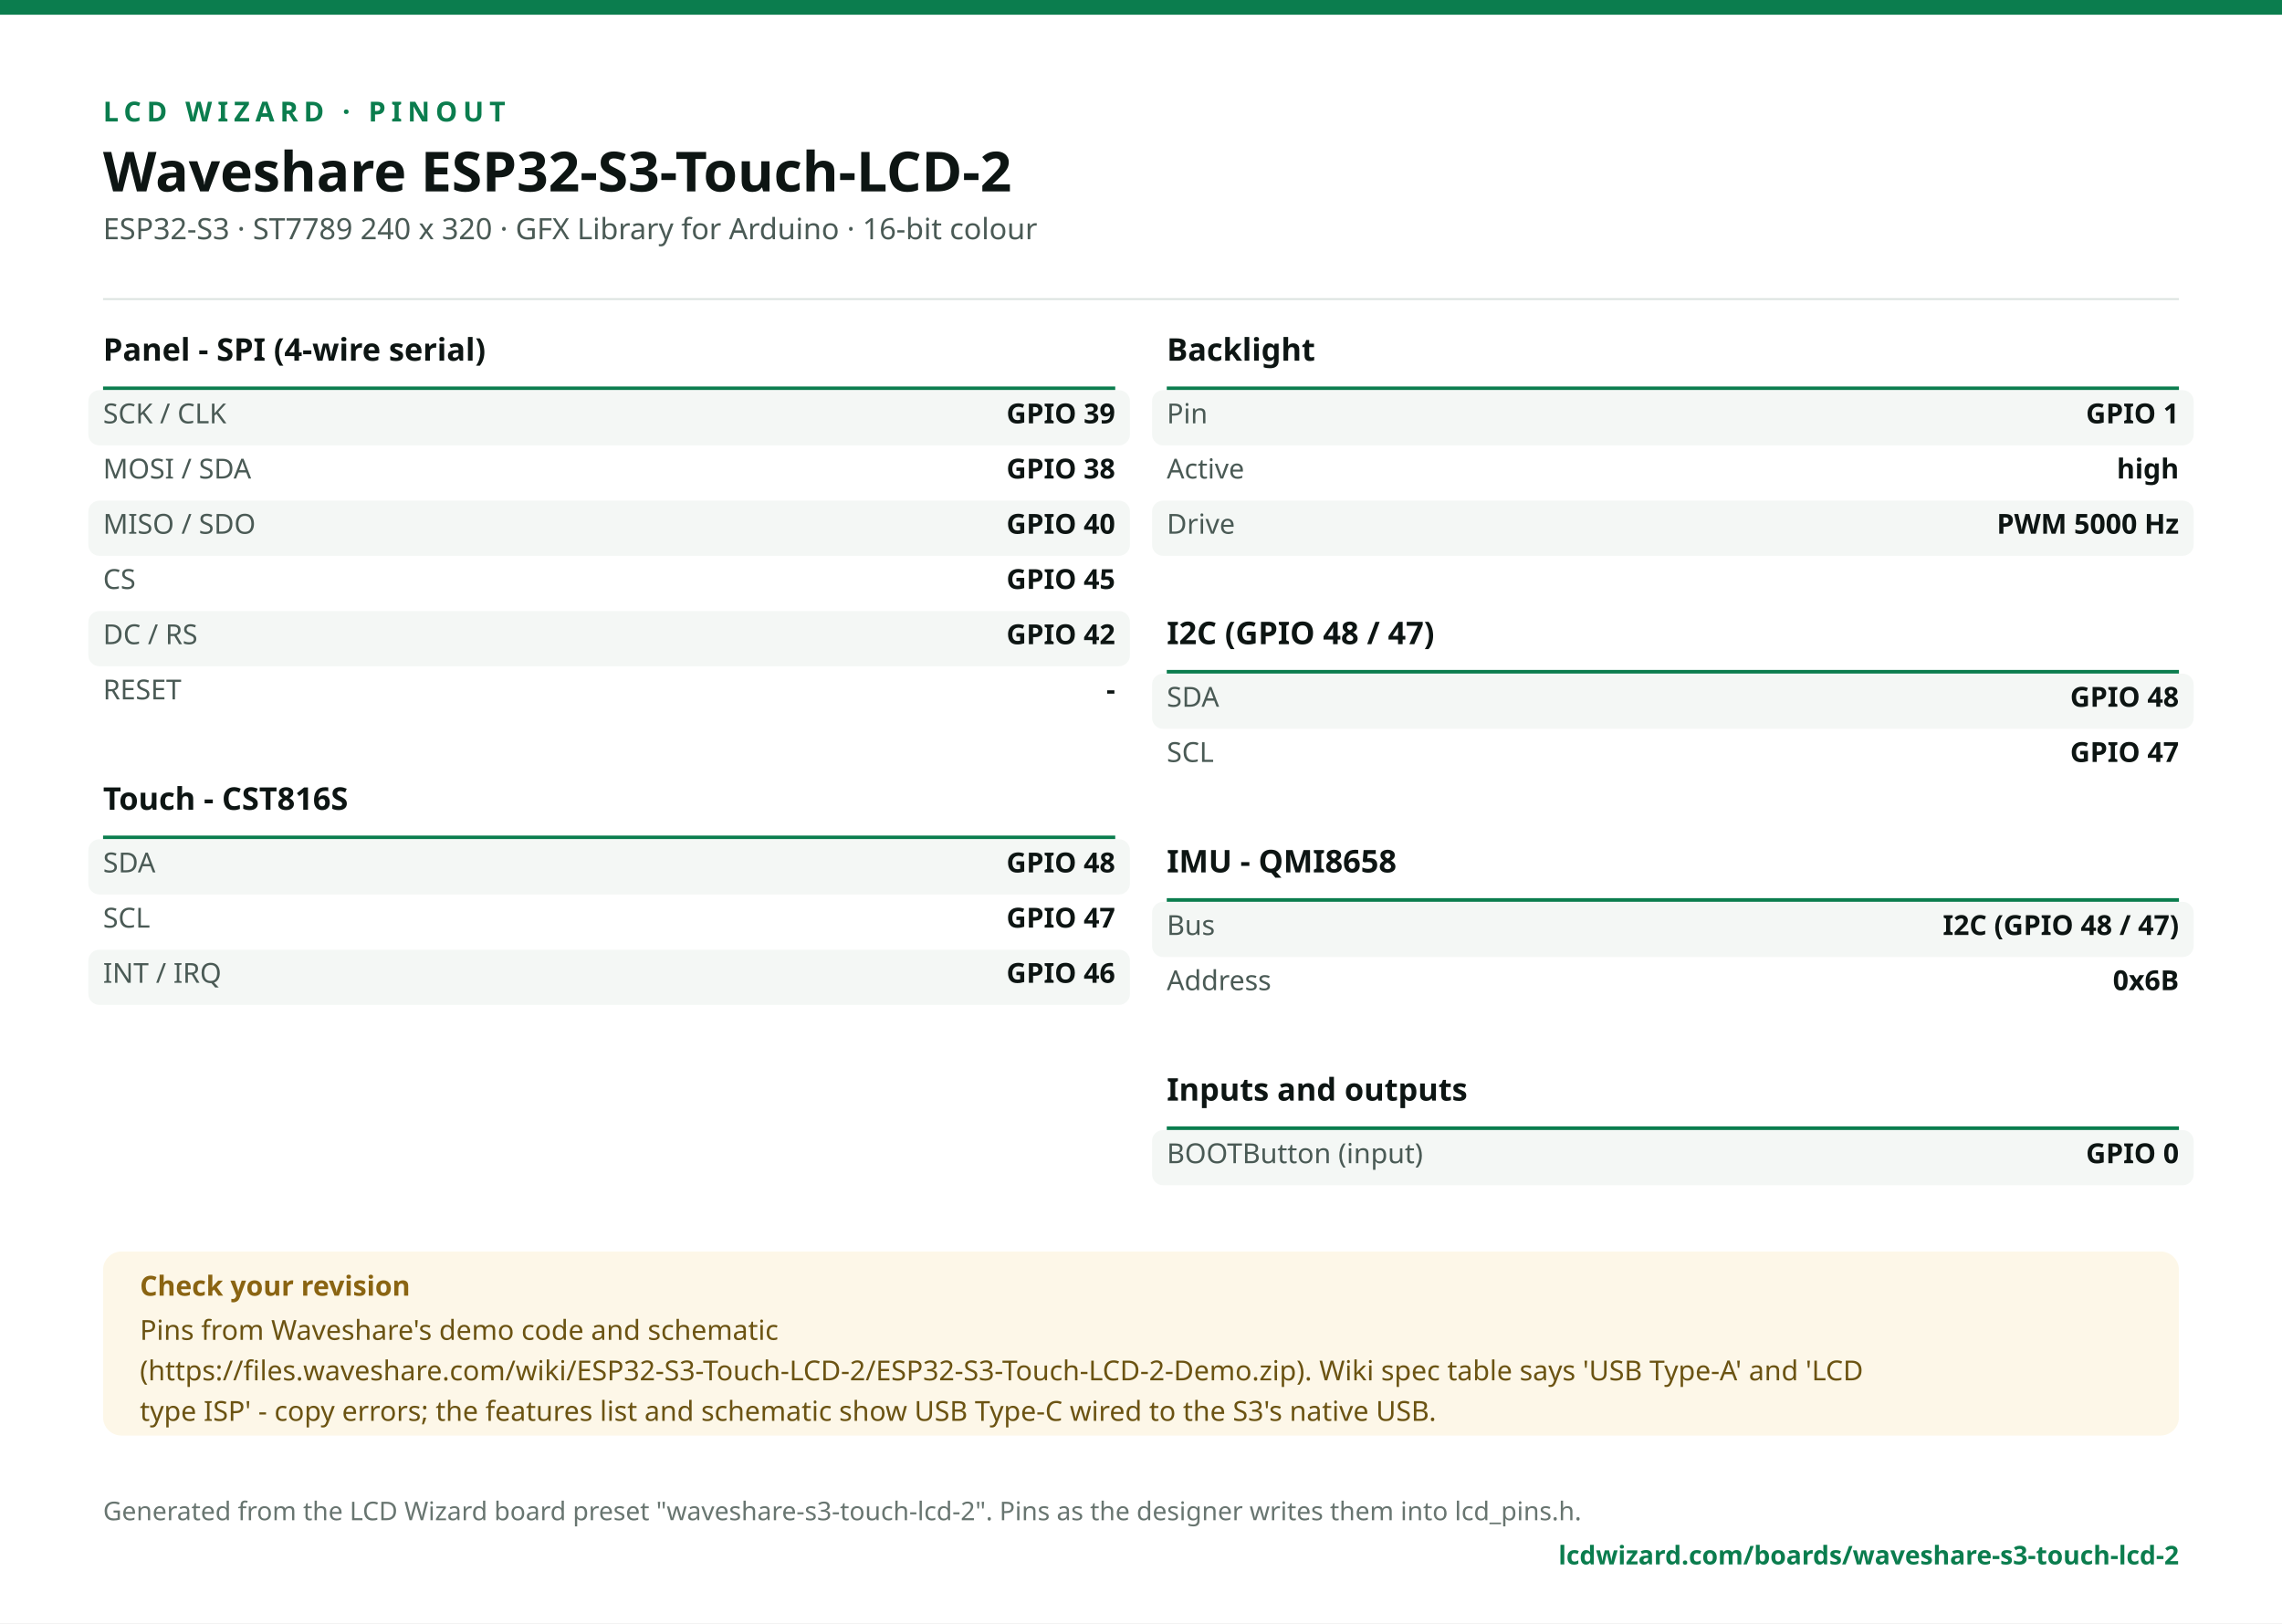
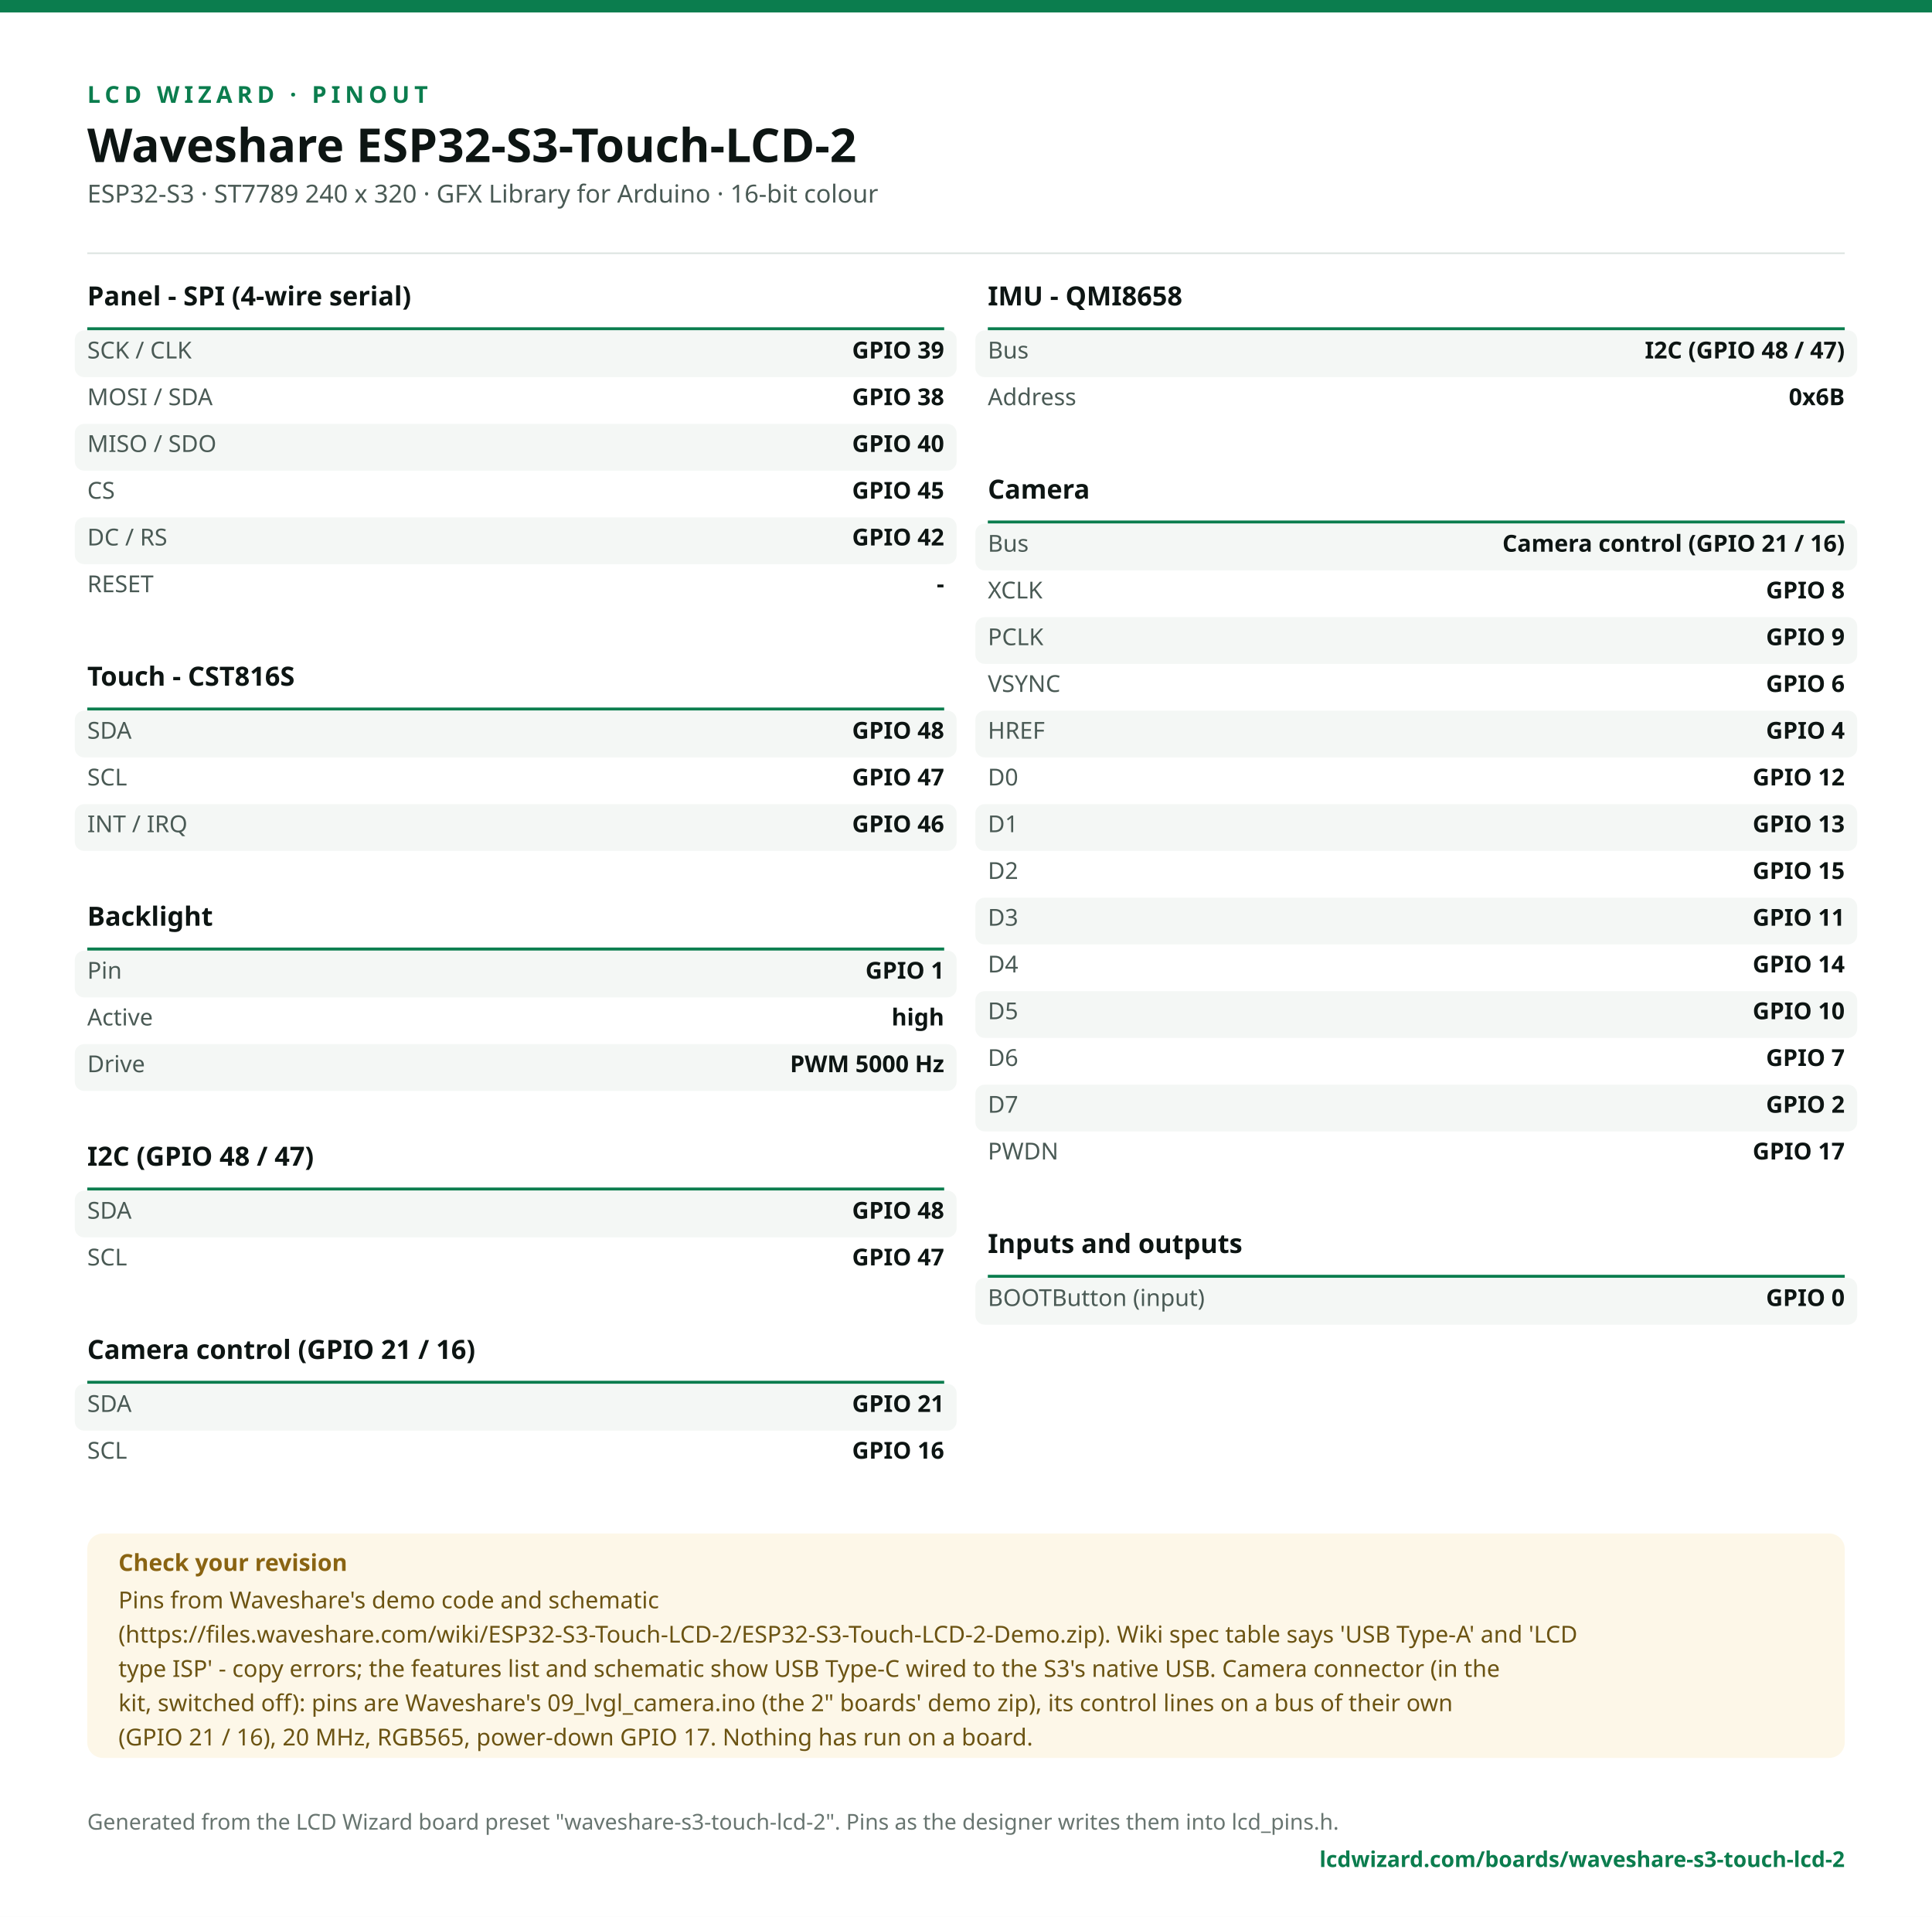
- <svg xmlns="http://www.w3.org/2000/svg" width="1240" height="882" viewBox="0 0 1240 882">
-   <rect width="1240" height="882" fill="#ffffff" />
+ <svg xmlns="http://www.w3.org/2000/svg" width="1240" height="1230" viewBox="0 0 1240 1230">
+   <rect width="1240" height="1230" fill="#ffffff" />
  <rect x="0" y="0" width="1240" height="8" fill="#0b7d4e" />
  <text x="56" y="66" font-family="Montserrat" font-weight="700" font-size="15" letter-spacing="3" fill="#0b7d4e">LCD WIZARD  ·  PINOUT</text>
  <text x="56" y="104" font-family="Montserrat" font-weight="700" font-size="30" fill="#0d1513">Waveshare ESP32-S3-Touch-LCD-2</text>
  <text x="56" y="130" font-family="Montserrat" font-weight="500" font-size="16" fill="#4a5a55">ESP32-S3   ·   ST7789 240 x 320   ·   GFX Library for Arduino   ·   16-bit colour</text>
  <rect x="56" y="162" width="1128" height="1" fill="#dbe3df" />
  <text x="56" y="196" font-family="Montserrat" font-weight="700" font-size="17" fill="#0d1513">Panel - SPI (4-wire serial)</text>
  <rect x="56" y="210" width="550" height="2" fill="#0b7d4e" />
  <rect x="48" y="212" width="566" height="30" rx="6" fill="#f4f7f5" />
  <text x="56" y="230" font-family="Montserrat" font-weight="500" font-size="15" fill="#4a5a55">SCK / CLK</text>
  <text x="606" text-anchor="end" y="230" font-family="Montserrat" font-weight="700" font-size="15" fill="#0d1513">GPIO 39</text>
  <text x="56" y="260" font-family="Montserrat" font-weight="500" font-size="15" fill="#4a5a55">MOSI / SDA</text>
  <text x="606" text-anchor="end" y="260" font-family="Montserrat" font-weight="700" font-size="15" fill="#0d1513">GPIO 38</text>
  <rect x="48" y="272" width="566" height="30" rx="6" fill="#f4f7f5" />
  <text x="56" y="290" font-family="Montserrat" font-weight="500" font-size="15" fill="#4a5a55">MISO / SDO</text>
  <text x="606" text-anchor="end" y="290" font-family="Montserrat" font-weight="700" font-size="15" fill="#0d1513">GPIO 40</text>
  <text x="56" y="320" font-family="Montserrat" font-weight="500" font-size="15" fill="#4a5a55">CS</text>
  <text x="606" text-anchor="end" y="320" font-family="Montserrat" font-weight="700" font-size="15" fill="#0d1513">GPIO 45</text>
  <rect x="48" y="332" width="566" height="30" rx="6" fill="#f4f7f5" />
  <text x="56" y="350" font-family="Montserrat" font-weight="500" font-size="15" fill="#4a5a55">DC / RS</text>
  <text x="606" text-anchor="end" y="350" font-family="Montserrat" font-weight="700" font-size="15" fill="#0d1513">GPIO 42</text>
  <text x="56" y="380" font-family="Montserrat" font-weight="500" font-size="15" fill="#4a5a55">RESET</text>
  <text x="606" text-anchor="end" y="380" font-family="Montserrat" font-weight="700" font-size="15" fill="#0d1513">-</text>
  <text x="56" y="440" font-family="Montserrat" font-weight="700" font-size="17" fill="#0d1513">Touch - CST816S</text>
  <rect x="56" y="454" width="550" height="2" fill="#0b7d4e" />
  <rect x="48" y="456" width="566" height="30" rx="6" fill="#f4f7f5" />
  <text x="56" y="474" font-family="Montserrat" font-weight="500" font-size="15" fill="#4a5a55">SDA</text>
  <text x="606" text-anchor="end" y="474" font-family="Montserrat" font-weight="700" font-size="15" fill="#0d1513">GPIO 48</text>
  <text x="56" y="504" font-family="Montserrat" font-weight="500" font-size="15" fill="#4a5a55">SCL</text>
  <text x="606" text-anchor="end" y="504" font-family="Montserrat" font-weight="700" font-size="15" fill="#0d1513">GPIO 47</text>
  <rect x="48" y="516" width="566" height="30" rx="6" fill="#f4f7f5" />
  <text x="56" y="534" font-family="Montserrat" font-weight="500" font-size="15" fill="#4a5a55">INT / IRQ</text>
  <text x="606" text-anchor="end" y="534" font-family="Montserrat" font-weight="700" font-size="15" fill="#0d1513">GPIO 46</text>
-   <text x="634" y="196" font-family="Montserrat" font-weight="700" font-size="17" fill="#0d1513">Backlight</text>
+   <text x="56" y="594" font-family="Montserrat" font-weight="700" font-size="17" fill="#0d1513">Backlight</text>
+   <rect x="56" y="608" width="550" height="2" fill="#0b7d4e" />
+   <rect x="48" y="610" width="566" height="30" rx="6" fill="#f4f7f5" />
+   <text x="56" y="628" font-family="Montserrat" font-weight="500" font-size="15" fill="#4a5a55">Pin</text>
+   <text x="606" text-anchor="end" y="628" font-family="Montserrat" font-weight="700" font-size="15" fill="#0d1513">GPIO 1</text>
+   <text x="56" y="658" font-family="Montserrat" font-weight="500" font-size="15" fill="#4a5a55">Active</text>
+   <text x="606" text-anchor="end" y="658" font-family="Montserrat" font-weight="700" font-size="15" fill="#0d1513">high</text>
+   <rect x="48" y="670" width="566" height="30" rx="6" fill="#f4f7f5" />
+   <text x="56" y="688" font-family="Montserrat" font-weight="500" font-size="15" fill="#4a5a55">Drive</text>
+   <text x="606" text-anchor="end" y="688" font-family="Montserrat" font-weight="700" font-size="15" fill="#0d1513">PWM 5000 Hz</text>
+   <text x="56" y="748" font-family="Montserrat" font-weight="700" font-size="17" fill="#0d1513">I2C (GPIO 48 / 47)</text>
+   <rect x="56" y="762" width="550" height="2" fill="#0b7d4e" />
+   <rect x="48" y="764" width="566" height="30" rx="6" fill="#f4f7f5" />
+   <text x="56" y="782" font-family="Montserrat" font-weight="500" font-size="15" fill="#4a5a55">SDA</text>
+   <text x="606" text-anchor="end" y="782" font-family="Montserrat" font-weight="700" font-size="15" fill="#0d1513">GPIO 48</text>
+   <text x="56" y="812" font-family="Montserrat" font-weight="500" font-size="15" fill="#4a5a55">SCL</text>
+   <text x="606" text-anchor="end" y="812" font-family="Montserrat" font-weight="700" font-size="15" fill="#0d1513">GPIO 47</text>
+   <text x="56" y="872" font-family="Montserrat" font-weight="700" font-size="17" fill="#0d1513">Camera control (GPIO 21 / 16)</text>
+   <rect x="56" y="886" width="550" height="2" fill="#0b7d4e" />
+   <rect x="48" y="888" width="566" height="30" rx="6" fill="#f4f7f5" />
+   <text x="56" y="906" font-family="Montserrat" font-weight="500" font-size="15" fill="#4a5a55">SDA</text>
+   <text x="606" text-anchor="end" y="906" font-family="Montserrat" font-weight="700" font-size="15" fill="#0d1513">GPIO 21</text>
+   <text x="56" y="936" font-family="Montserrat" font-weight="500" font-size="15" fill="#4a5a55">SCL</text>
+   <text x="606" text-anchor="end" y="936" font-family="Montserrat" font-weight="700" font-size="15" fill="#0d1513">GPIO 16</text>
+   <text x="634" y="196" font-family="Montserrat" font-weight="700" font-size="17" fill="#0d1513">IMU - QMI8658</text>
  <rect x="634" y="210" width="550" height="2" fill="#0b7d4e" />
  <rect x="626" y="212" width="566" height="30" rx="6" fill="#f4f7f5" />
-   <text x="634" y="230" font-family="Montserrat" font-weight="500" font-size="15" fill="#4a5a55">Pin</text>
-   <text x="1184" text-anchor="end" y="230" font-family="Montserrat" font-weight="700" font-size="15" fill="#0d1513">GPIO 1</text>
-   <text x="634" y="260" font-family="Montserrat" font-weight="500" font-size="15" fill="#4a5a55">Active</text>
-   <text x="1184" text-anchor="end" y="260" font-family="Montserrat" font-weight="700" font-size="15" fill="#0d1513">high</text>
-   <rect x="626" y="272" width="566" height="30" rx="6" fill="#f4f7f5" />
-   <text x="634" y="290" font-family="Montserrat" font-weight="500" font-size="15" fill="#4a5a55">Drive</text>
-   <text x="1184" text-anchor="end" y="290" font-family="Montserrat" font-weight="700" font-size="15" fill="#0d1513">PWM 5000 Hz</text>
-   <text x="634" y="350" font-family="Montserrat" font-weight="700" font-size="17" fill="#0d1513">I2C (GPIO 48 / 47)</text>
-   <rect x="634" y="364" width="550" height="2" fill="#0b7d4e" />
-   <rect x="626" y="366" width="566" height="30" rx="6" fill="#f4f7f5" />
-   <text x="634" y="384" font-family="Montserrat" font-weight="500" font-size="15" fill="#4a5a55">SDA</text>
-   <text x="1184" text-anchor="end" y="384" font-family="Montserrat" font-weight="700" font-size="15" fill="#0d1513">GPIO 48</text>
-   <text x="634" y="414" font-family="Montserrat" font-weight="500" font-size="15" fill="#4a5a55">SCL</text>
-   <text x="1184" text-anchor="end" y="414" font-family="Montserrat" font-weight="700" font-size="15" fill="#0d1513">GPIO 47</text>
-   <text x="634" y="474" font-family="Montserrat" font-weight="700" font-size="17" fill="#0d1513">IMU - QMI8658</text>
-   <rect x="634" y="488" width="550" height="2" fill="#0b7d4e" />
-   <rect x="626" y="490" width="566" height="30" rx="6" fill="#f4f7f5" />
-   <text x="634" y="508" font-family="Montserrat" font-weight="500" font-size="15" fill="#4a5a55">Bus</text>
-   <text x="1184" text-anchor="end" y="508" font-family="Montserrat" font-weight="700" font-size="15" fill="#0d1513">I2C (GPIO 48 / 47)</text>
-   <text x="634" y="538" font-family="Montserrat" font-weight="500" font-size="15" fill="#4a5a55">Address</text>
-   <text x="1184" text-anchor="end" y="538" font-family="Montserrat" font-weight="700" font-size="15" fill="#0d1513">0x6B</text>
-   <text x="634" y="598" font-family="Montserrat" font-weight="700" font-size="17" fill="#0d1513">Inputs and outputs</text>
-   <rect x="634" y="612" width="550" height="2" fill="#0b7d4e" />
-   <rect x="626" y="614" width="566" height="30" rx="6" fill="#f4f7f5" />
-   <text x="634" y="632" font-family="Montserrat" font-weight="500" font-size="15" fill="#4a5a55">BOOTButton (input)</text>
-   <text x="1184" text-anchor="end" y="632" font-family="Montserrat" font-weight="700" font-size="15" fill="#0d1513">GPIO 0</text>
-   <rect x="56" y="680" width="1128" height="100" rx="10" fill="#fdf7e8" />
-   <text x="76" y="704" font-family="Montserrat" font-weight="700" font-size="15" fill="#8a6412">Check your revision</text>
-   <text x="76" y="728" font-family="Montserrat" font-weight="500" font-size="15" fill="#6b5312">Pins from Waveshare's demo code and schematic</text>
-   <text x="76" y="750" font-family="Montserrat" font-weight="500" font-size="15" fill="#6b5312">(https://files.waveshare.com/wiki/ESP32-S3-Touch-LCD-2/ESP32-S3-Touch-LCD-2-Demo.zip). Wiki spec table says 'USB Type-A' and 'LCD</text>
-   <text x="76" y="772" font-family="Montserrat" font-weight="500" font-size="15" fill="#6b5312">type ISP' - copy errors; the features list and schematic show USB Type-C wired to the S3's native USB.</text>
-   <text x="56" y="826" font-family="Montserrat" font-weight="500" font-size="14" fill="#687570">Generated from the LCD Wizard board preset "waveshare-s3-touch-lcd-2". Pins as the designer writes them into lcd_pins.h.</text>
-   <text x="1184" text-anchor="end" y="850" font-family="Montserrat" font-weight="700" font-size="14" fill="#0b7d4e">lcdwizard.com/boards/waveshare-s3-touch-lcd-2</text>
+   <text x="634" y="230" font-family="Montserrat" font-weight="500" font-size="15" fill="#4a5a55">Bus</text>
+   <text x="1184" text-anchor="end" y="230" font-family="Montserrat" font-weight="700" font-size="15" fill="#0d1513">I2C (GPIO 48 / 47)</text>
+   <text x="634" y="260" font-family="Montserrat" font-weight="500" font-size="15" fill="#4a5a55">Address</text>
+   <text x="1184" text-anchor="end" y="260" font-family="Montserrat" font-weight="700" font-size="15" fill="#0d1513">0x6B</text>
+   <text x="634" y="320" font-family="Montserrat" font-weight="700" font-size="17" fill="#0d1513">Camera</text>
+   <rect x="634" y="334" width="550" height="2" fill="#0b7d4e" />
+   <rect x="626" y="336" width="566" height="30" rx="6" fill="#f4f7f5" />
+   <text x="634" y="354" font-family="Montserrat" font-weight="500" font-size="15" fill="#4a5a55">Bus</text>
+   <text x="1184" text-anchor="end" y="354" font-family="Montserrat" font-weight="700" font-size="15" fill="#0d1513">Camera control (GPIO 21 / 16)</text>
+   <text x="634" y="384" font-family="Montserrat" font-weight="500" font-size="15" fill="#4a5a55">XCLK</text>
+   <text x="1184" text-anchor="end" y="384" font-family="Montserrat" font-weight="700" font-size="15" fill="#0d1513">GPIO 8</text>
+   <rect x="626" y="396" width="566" height="30" rx="6" fill="#f4f7f5" />
+   <text x="634" y="414" font-family="Montserrat" font-weight="500" font-size="15" fill="#4a5a55">PCLK</text>
+   <text x="1184" text-anchor="end" y="414" font-family="Montserrat" font-weight="700" font-size="15" fill="#0d1513">GPIO 9</text>
+   <text x="634" y="444" font-family="Montserrat" font-weight="500" font-size="15" fill="#4a5a55">VSYNC</text>
+   <text x="1184" text-anchor="end" y="444" font-family="Montserrat" font-weight="700" font-size="15" fill="#0d1513">GPIO 6</text>
+   <rect x="626" y="456" width="566" height="30" rx="6" fill="#f4f7f5" />
+   <text x="634" y="474" font-family="Montserrat" font-weight="500" font-size="15" fill="#4a5a55">HREF</text>
+   <text x="1184" text-anchor="end" y="474" font-family="Montserrat" font-weight="700" font-size="15" fill="#0d1513">GPIO 4</text>
+   <text x="634" y="504" font-family="Montserrat" font-weight="500" font-size="15" fill="#4a5a55">D0</text>
+   <text x="1184" text-anchor="end" y="504" font-family="Montserrat" font-weight="700" font-size="15" fill="#0d1513">GPIO 12</text>
+   <rect x="626" y="516" width="566" height="30" rx="6" fill="#f4f7f5" />
+   <text x="634" y="534" font-family="Montserrat" font-weight="500" font-size="15" fill="#4a5a55">D1</text>
+   <text x="1184" text-anchor="end" y="534" font-family="Montserrat" font-weight="700" font-size="15" fill="#0d1513">GPIO 13</text>
+   <text x="634" y="564" font-family="Montserrat" font-weight="500" font-size="15" fill="#4a5a55">D2</text>
+   <text x="1184" text-anchor="end" y="564" font-family="Montserrat" font-weight="700" font-size="15" fill="#0d1513">GPIO 15</text>
+   <rect x="626" y="576" width="566" height="30" rx="6" fill="#f4f7f5" />
+   <text x="634" y="594" font-family="Montserrat" font-weight="500" font-size="15" fill="#4a5a55">D3</text>
+   <text x="1184" text-anchor="end" y="594" font-family="Montserrat" font-weight="700" font-size="15" fill="#0d1513">GPIO 11</text>
+   <text x="634" y="624" font-family="Montserrat" font-weight="500" font-size="15" fill="#4a5a55">D4</text>
+   <text x="1184" text-anchor="end" y="624" font-family="Montserrat" font-weight="700" font-size="15" fill="#0d1513">GPIO 14</text>
+   <rect x="626" y="636" width="566" height="30" rx="6" fill="#f4f7f5" />
+   <text x="634" y="654" font-family="Montserrat" font-weight="500" font-size="15" fill="#4a5a55">D5</text>
+   <text x="1184" text-anchor="end" y="654" font-family="Montserrat" font-weight="700" font-size="15" fill="#0d1513">GPIO 10</text>
+   <text x="634" y="684" font-family="Montserrat" font-weight="500" font-size="15" fill="#4a5a55">D6</text>
+   <text x="1184" text-anchor="end" y="684" font-family="Montserrat" font-weight="700" font-size="15" fill="#0d1513">GPIO 7</text>
+   <rect x="626" y="696" width="566" height="30" rx="6" fill="#f4f7f5" />
+   <text x="634" y="714" font-family="Montserrat" font-weight="500" font-size="15" fill="#4a5a55">D7</text>
+   <text x="1184" text-anchor="end" y="714" font-family="Montserrat" font-weight="700" font-size="15" fill="#0d1513">GPIO 2</text>
+   <text x="634" y="744" font-family="Montserrat" font-weight="500" font-size="15" fill="#4a5a55">PWDN</text>
+   <text x="1184" text-anchor="end" y="744" font-family="Montserrat" font-weight="700" font-size="15" fill="#0d1513">GPIO 17</text>
+   <text x="634" y="804" font-family="Montserrat" font-weight="700" font-size="17" fill="#0d1513">Inputs and outputs</text>
+   <rect x="634" y="818" width="550" height="2" fill="#0b7d4e" />
+   <rect x="626" y="820" width="566" height="30" rx="6" fill="#f4f7f5" />
+   <text x="634" y="838" font-family="Montserrat" font-weight="500" font-size="15" fill="#4a5a55">BOOTButton (input)</text>
+   <text x="1184" text-anchor="end" y="838" font-family="Montserrat" font-weight="700" font-size="15" fill="#0d1513">GPIO 0</text>
+   <rect x="56" y="984" width="1128" height="144" rx="10" fill="#fdf7e8" />
+   <text x="76" y="1008" font-family="Montserrat" font-weight="700" font-size="15" fill="#8a6412">Check your revision</text>
+   <text x="76" y="1032" font-family="Montserrat" font-weight="500" font-size="15" fill="#6b5312">Pins from Waveshare's demo code and schematic</text>
+   <text x="76" y="1054" font-family="Montserrat" font-weight="500" font-size="15" fill="#6b5312">(https://files.waveshare.com/wiki/ESP32-S3-Touch-LCD-2/ESP32-S3-Touch-LCD-2-Demo.zip). Wiki spec table says 'USB Type-A' and 'LCD</text>
+   <text x="76" y="1076" font-family="Montserrat" font-weight="500" font-size="15" fill="#6b5312">type ISP' - copy errors; the features list and schematic show USB Type-C wired to the S3's native USB. Camera connector (in the</text>
+   <text x="76" y="1098" font-family="Montserrat" font-weight="500" font-size="15" fill="#6b5312">kit, switched off): pins are Waveshare's 09_lvgl_camera.ino (the 2" boards' demo zip), its control lines on a bus of their own</text>
+   <text x="76" y="1120" font-family="Montserrat" font-weight="500" font-size="15" fill="#6b5312">(GPIO 21 / 16), 20 MHz, RGB565, power-down GPIO 17. Nothing has run on a board.</text>
+   <text x="56" y="1174" font-family="Montserrat" font-weight="500" font-size="14" fill="#687570">Generated from the LCD Wizard board preset "waveshare-s3-touch-lcd-2". Pins as the designer writes them into lcd_pins.h.</text>
+   <text x="1184" text-anchor="end" y="1198" font-family="Montserrat" font-weight="700" font-size="14" fill="#0b7d4e">lcdwizard.com/boards/waveshare-s3-touch-lcd-2</text>
</svg>
